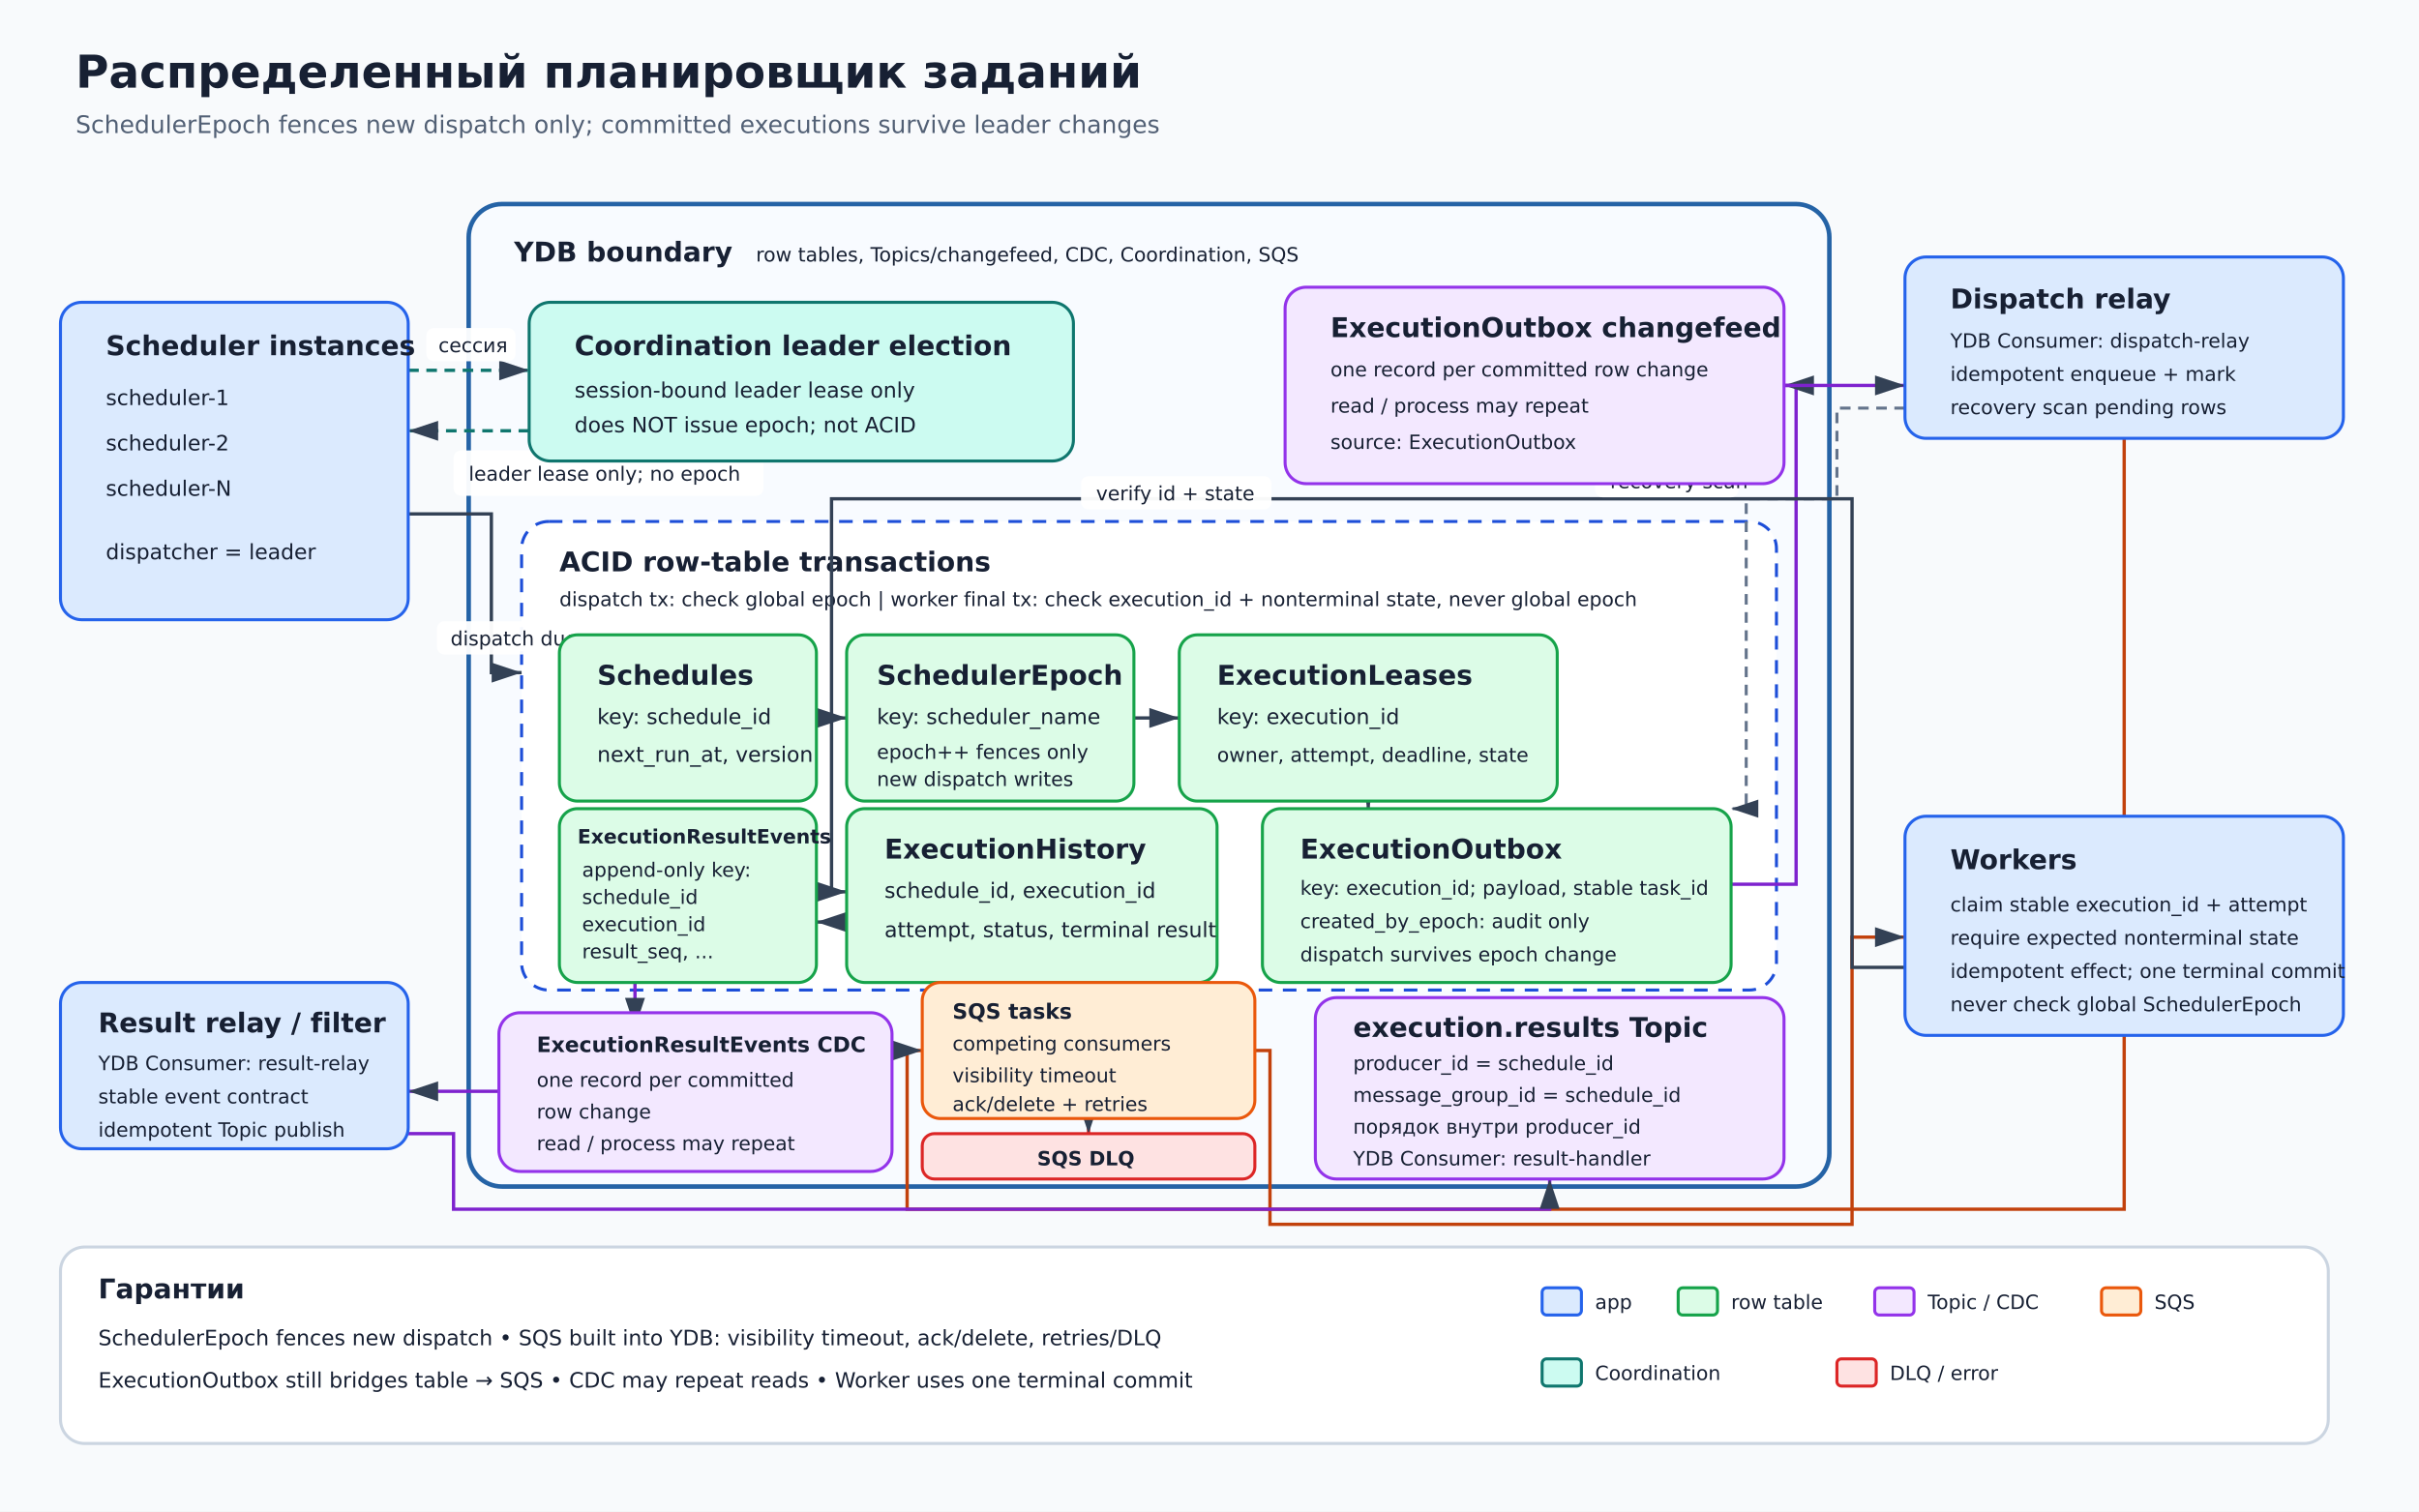
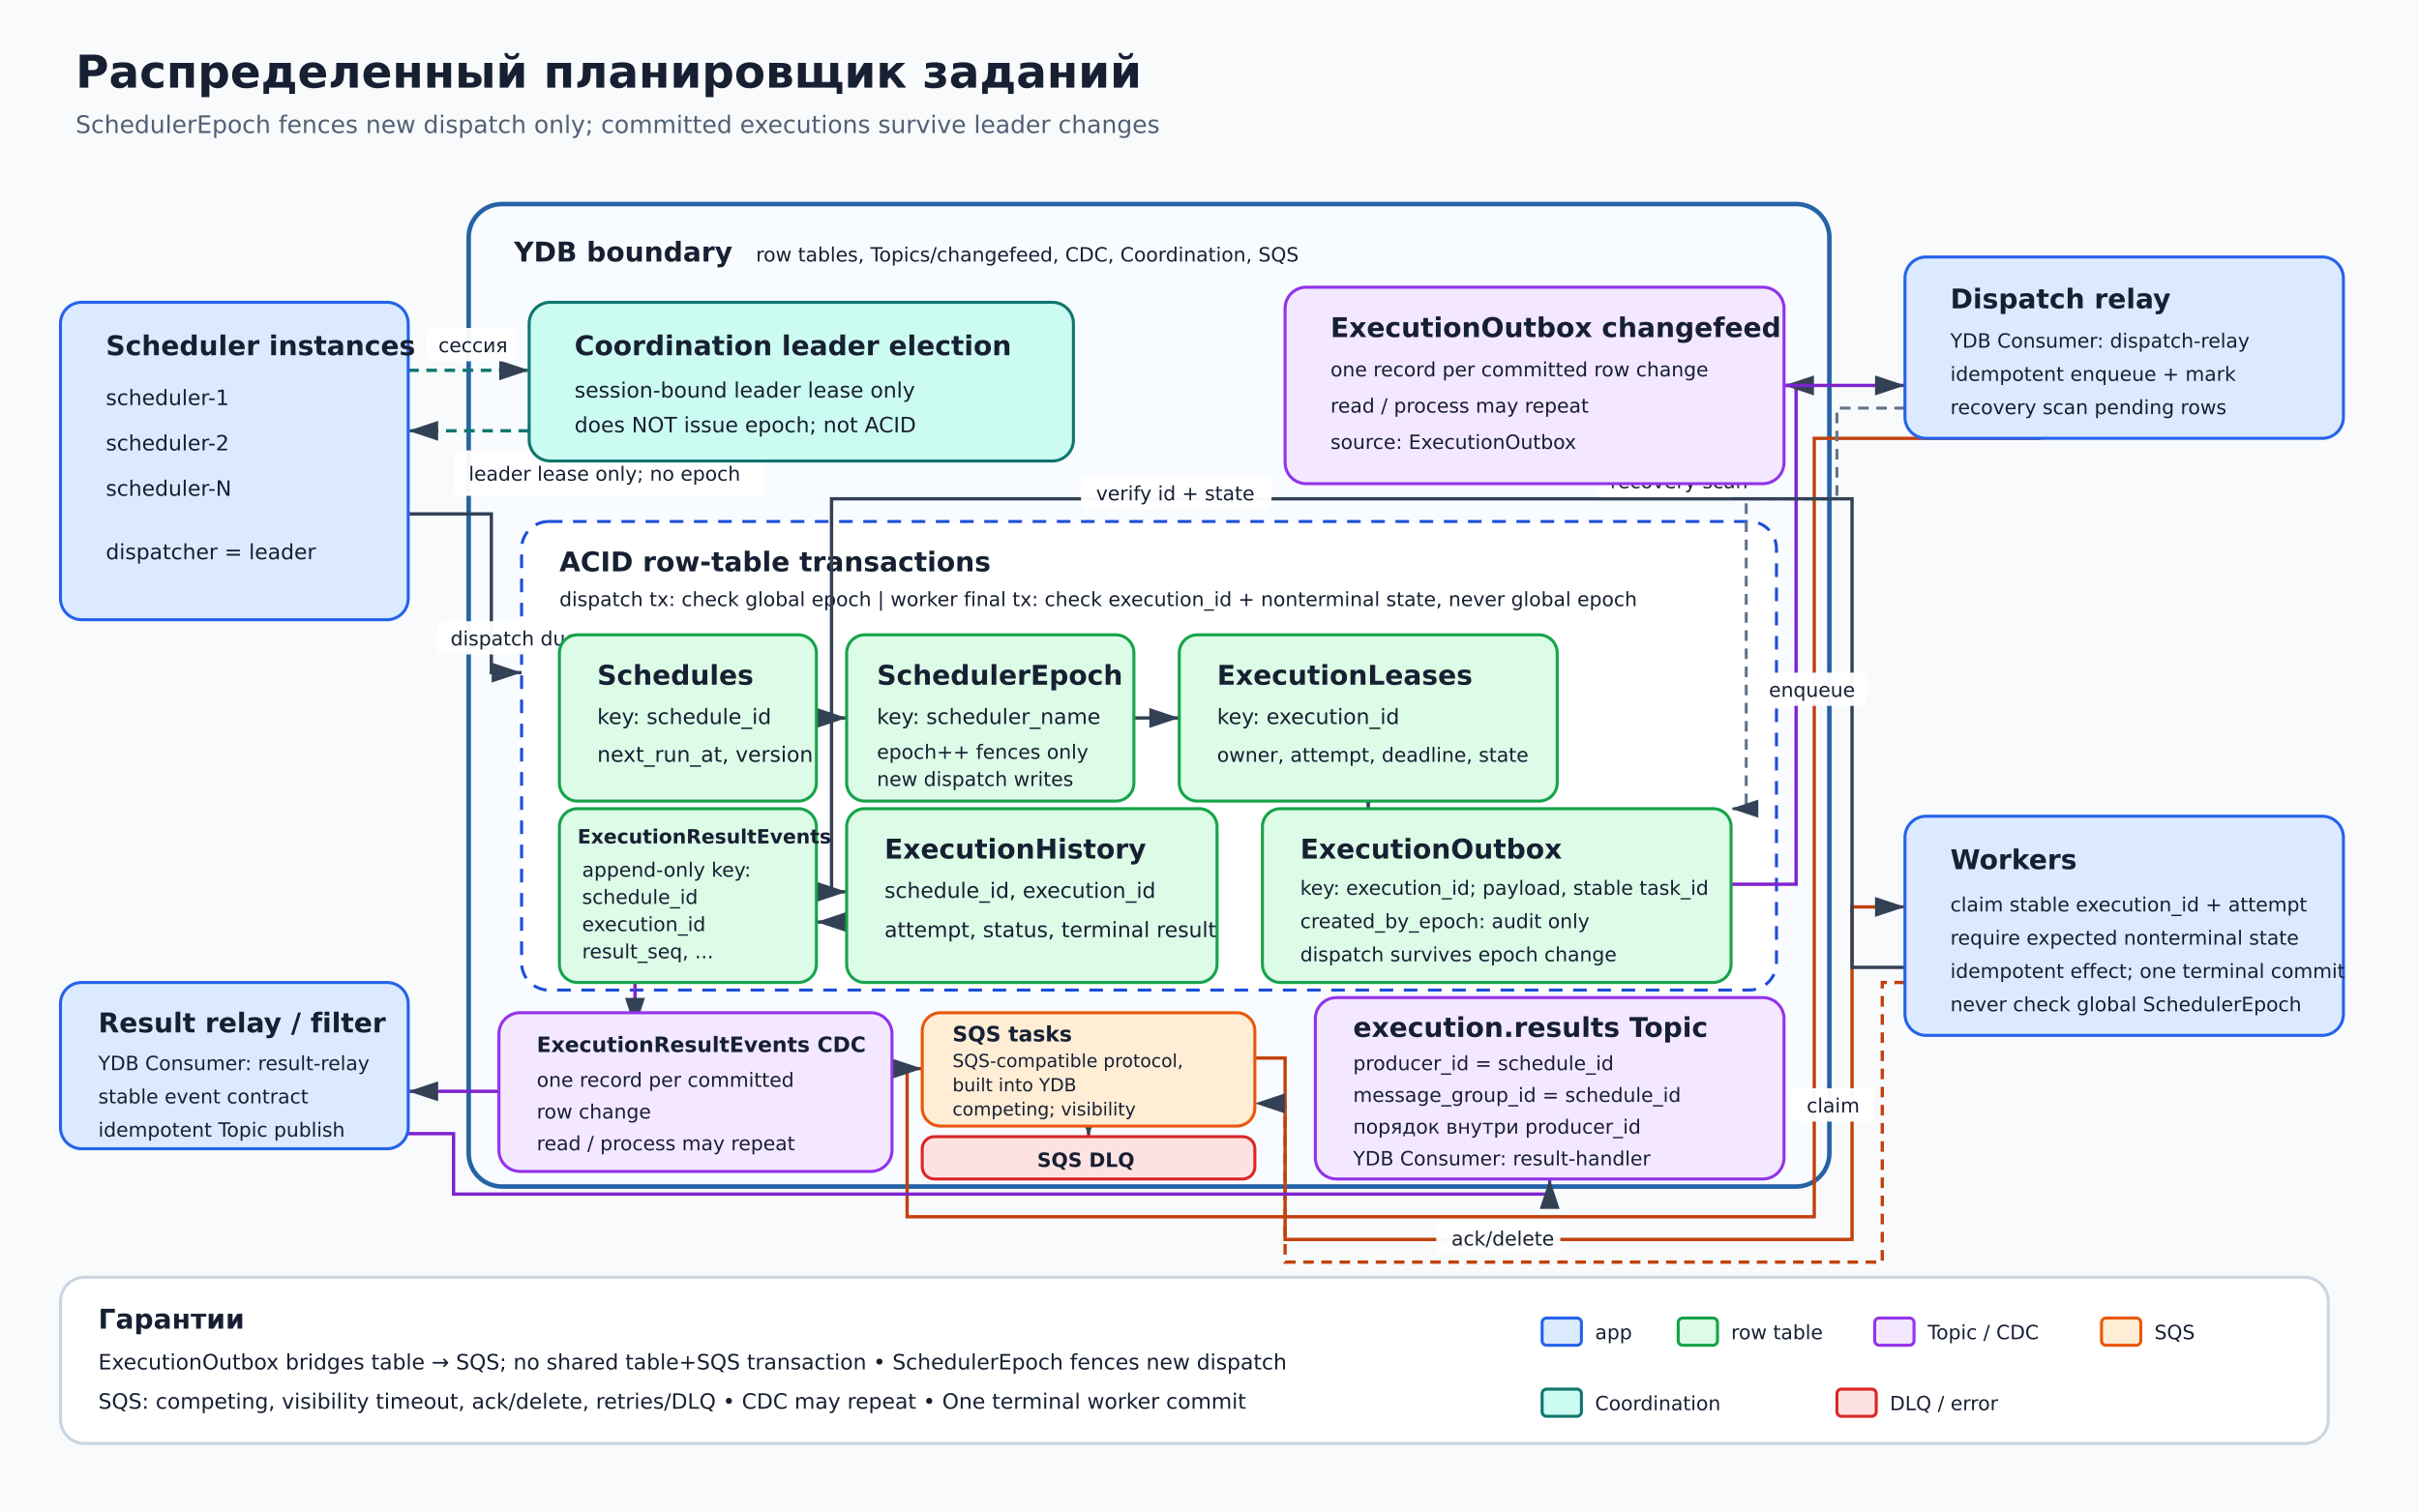
<svg xmlns="http://www.w3.org/2000/svg" version="1.1" viewBox="0 0 1600 1000" role="img" aria-labelledby="title desc">
  <defs>
    <marker id="arrow" markerWidth="10" markerHeight="10" refX="9" refY="3" orient="auto" markerUnits="strokeWidth">
      <path d="M0,0 L0,6 L9,3 z" fill="#334155" />
    </marker>
    <style>
      .txt { font-family: "DejaVu Sans", Arial, sans-serif; fill: #172033; }
      .title { font-size: 30px; font-weight: 700; }
      .subtitle { font-size: 16px; fill: #526075; }
      .box-title { font-size: 18px; font-weight: 700; }
      .body { font-size: 14px; }
      .small { font-size: 13px; }
+       .tiny { font-size: 12px; }
      .boundary { fill: #f8fbff; stroke: #2563a6; stroke-width: 3; }
      .tx { fill: #ffffff; stroke: #1d4ed8; stroke-width: 2; stroke-dasharray: 9 7; }
      .app { fill: #dbeafe; stroke: #2563eb; stroke-width: 2; }
      .table { fill: #dcfce7; stroke: #16a34a; stroke-width: 2; }
      .topic { fill: #f3e8ff; stroke: #9333ea; stroke-width: 2; }
      .sqs { fill: #ffedd5; stroke: #ea580c; stroke-width: 2; }
      .coord { fill: #ccfbf1; stroke: #0f766e; stroke-width: 2; }
      .error { fill: #fee2e2; stroke: #dc2626; stroke-width: 2; }
      .flow { fill: none; stroke: #334155; stroke-width: 2.2; marker-end: url(#arrow); }
      .event { fill: none; stroke: #7e22ce; stroke-width: 2.2; marker-end: url(#arrow); }
      .queue { fill: none; stroke: #c2410c; stroke-width: 2.2; marker-end: url(#arrow); }
+       .queue-ack { fill: none; stroke: #c2410c; stroke-width: 2.2; stroke-dasharray: 7 5; marker-end: url(#arrow); }
      .coord-flow { fill: none; stroke: #0f766e; stroke-width: 2.2; stroke-dasharray: 7 5; marker-end: url(#arrow); }
      .error-flow { fill: none; stroke: #dc2626; stroke-width: 2.2; marker-end: url(#arrow); }
      .recovery { fill: none; stroke: #64748b; stroke-width: 2; stroke-dasharray: 7 5; marker-end: url(#arrow); }
      .label-bg { fill: #ffffff; opacity: 0.96; }
    </style>
  </defs>
  <rect x="0" y="0" width="1600" height="1000" fill="#f8fafc" />
  <text class="txt title" x="50" y="58">Распределенный планировщик заданий</text>
  <text class="txt subtitle" x="50" y="88">SchedulerEpoch fences new dispatch only; committed executions survive leader changes</text>
  <rect class="boundary" x="310" y="135" width="900" height="650" rx="22" />
  <text class="txt box-title" x="340" y="173">YDB boundary</text>
  <text class="txt small" x="500" y="173">row tables, Topics/changefeed, CDC, Coordination, SQS</text>
  <rect class="tx" x="345" y="345" width="830" height="310" rx="18" />
  <text class="txt box-title" x="370" y="378">ACID row-table transactions</text>
  <text class="txt small" x="370" y="401">dispatch tx: check global epoch | worker final tx: check execution_id + nonterminal state, never global epoch</text>
  <path class="coord-flow" d="M270 245 H350" />
  <path class="coord-flow" d="M350 285 H290 V285 H270" />
  <path class="flow" d="M270 340 H325 V445 H345" />
  <path class="flow" d="M540 475 H560" />
  <path class="flow" d="M750 475 H780" />
  <path class="flow" d="M905 520 V535" />
  <path class="event" d="M1145 585 H1188 V255 H1180" />
  <path class="event" d="M1180 255 H1260" />
-   <path class="queue" d="M1405 290 V800 H600 V695 H610" />
+   <path class="queue" d="M1350 290 H1200 V805 H600 V707 H610" />
  <path class="recovery" d="M1260 270 H1215 V330 H1155 V535 H1145" />
-   <path class="queue" d="M830 695 H840 V810 H1225 V620 H1260" />
-   <path class="error-flow" d="M720 740 V750" />
+   <path class="queue" d="M830 700 H850 V820 H1225 V600 H1260" />
+   <path class="queue-ack" d="M1260 650 H1245 V835 H850 V730 H830" />
+   <path class="error-flow" d="M720 745 V752" />
  <path class="flow" d="M1260 640 H1225 V330 H550 V590 H560" />
  <path class="flow" d="M560 610 H540" />
  <path class="event" d="M420 650 V680" />
  <path class="event" d="M330 722 H270" />
-   <path class="event" d="M270 750 H300 V800 H1025 V780" />
+   <path class="event" d="M270 750 H300 V790 H1025 V780" />
  <rect class="label-bg" x="282" y="217" width="59" height="22" rx="5" />
  <text class="txt small" x="290" y="233">сессия</text>
  <rect class="label-bg" x="300" y="298" width="205" height="30" rx="5" />
  <text class="txt small" x="310" y="318">leader lease only; no epoch</text>
  <rect class="label-bg" x="289" y="411" width="111" height="22" rx="5" />
  <text class="txt small" x="298" y="427">dispatch due</text>
  <rect class="label-bg" x="1055" y="307" width="95" height="22" rx="5" />
  <text class="txt small" x="1065" y="323">recovery scan</text>
  <rect class="label-bg" x="715" y="315" width="126" height="22" rx="5" />
  <text class="txt small" x="725" y="331">verify id + state</text>
+   <rect class="label-bg" x="1160" y="445" width="75" height="22" rx="5" />
+   <text class="txt small" x="1170" y="461">enqueue</text>
+   <rect class="label-bg" x="1185" y="720" width="55" height="22" rx="5" />
+   <text class="txt small" x="1195" y="736">claim</text>
+   <rect class="label-bg" x="950" y="808" width="82" height="22" rx="5" />
+   <text class="txt small" x="960" y="824">ack/delete</text>
  <rect class="app" x="40" y="200" width="230" height="210" rx="14" />
  <text class="txt box-title" x="70" y="235">Scheduler instances</text>
  <text class="txt body" x="70" y="268">scheduler-1</text>
  <text class="txt body" x="70" y="298">scheduler-2</text>
  <text class="txt body" x="70" y="328">scheduler-N</text>
  <text class="txt body" x="70" y="370">dispatcher = leader</text>
  <rect class="coord" x="350" y="200" width="360" height="105" rx="14" />
  <text class="txt box-title" x="380" y="235">Coordination leader election</text>
  <text class="txt body" x="380" y="263">session-bound leader lease only</text>
  <text class="txt body" x="380" y="286">does NOT issue epoch; not ACID</text>
  <rect class="topic" x="850" y="190" width="330" height="130" rx="14" />
  <text class="txt box-title" x="880" y="223">ExecutionOutbox changefeed</text>
  <text class="txt small" x="880" y="249">one record per committed row change</text>
  <text class="txt small" x="880" y="273">read / process may repeat</text>
  <text class="txt small" x="880" y="297">source: ExecutionOutbox</text>
  <rect class="table" x="370" y="420" width="170" height="110" rx="12" />
  <text class="txt box-title" x="395" y="453">Schedules</text>
  <text class="txt body" x="395" y="479">key: schedule_id</text>
  <text class="txt body" x="395" y="504">next_run_at, version</text>
  <rect class="table" x="560" y="420" width="190" height="110" rx="12" />
  <text class="txt box-title" x="580" y="453">SchedulerEpoch</text>
  <text class="txt body" x="580" y="479">key: scheduler_name</text>
  <text class="txt small" x="580" y="502">epoch++ fences only</text>
  <text class="txt small" x="580" y="520">new dispatch writes</text>
  <rect class="table" x="780" y="420" width="250" height="110" rx="12" />
  <text class="txt box-title" x="805" y="453">ExecutionLeases</text>
  <text class="txt body" x="805" y="479">key: execution_id</text>
  <text class="txt small" x="805" y="504">owner, attempt, deadline, state</text>
  <rect class="table" x="370" y="535" width="170" height="115" rx="12" />
  <text class="txt small" x="382" y="558" font-weight="700">ExecutionResultEvents</text>
  <text class="txt small" x="385" y="580">append-only key:</text>
  <text class="txt small" x="385" y="598">schedule_id</text>
  <text class="txt small" x="385" y="616">execution_id</text>
  <text class="txt small" x="385" y="634">result_seq, ...</text>
  <rect class="table" x="560" y="535" width="245" height="115" rx="12" />
  <text class="txt box-title" x="585" y="568">ExecutionHistory</text>
  <text class="txt body" x="585" y="594">schedule_id, execution_id</text>
  <text class="txt body" x="585" y="620">attempt, status, terminal result</text>
  <rect class="table" x="835" y="535" width="310" height="115" rx="12" />
  <text class="txt box-title" x="860" y="568">ExecutionOutbox</text>
  <text class="txt small" x="860" y="592">key: execution_id; payload, stable task_id</text>
  <text class="txt small" x="860" y="614">created_by_epoch: audit only</text>
  <text class="txt small" x="860" y="636">dispatch survives epoch change</text>
  <rect class="topic" x="330" y="670" width="260" height="105" rx="14" />
  <text class="txt body" x="355" y="696" font-weight="700">ExecutionResultEvents CDC</text>
  <text class="txt small" x="355" y="719">one record per committed</text>
  <text class="txt small" x="355" y="740">row change</text>
  <text class="txt small" x="355" y="761">read / process may repeat</text>
  <rect class="topic" x="870" y="660" width="310" height="120" rx="14" />
  <text class="txt box-title" x="895" y="686">execution.results Topic</text>
  <text class="txt small" x="895" y="708">producer_id = schedule_id</text>
  <text class="txt small" x="895" y="729">message_group_id = schedule_id</text>
  <text class="txt small" x="895" y="750">порядок внутри producer_id</text>
  <text class="txt small" x="895" y="771">YDB Consumer: result-handler</text>
  <rect class="app" x="1260" y="170" width="290" height="120" rx="14" />
  <text class="txt box-title" x="1290" y="204">Dispatch relay</text>
  <text class="txt small" x="1290" y="230">YDB Consumer: dispatch-relay</text>
  <text class="txt small" x="1290" y="252">idempotent enqueue + mark</text>
  <text class="txt small" x="1290" y="274">recovery scan pending rows</text>
-   <rect class="sqs" x="610" y="650" width="220" height="90" rx="12" />
-   <text class="txt body" x="630" y="674" font-weight="700">SQS tasks</text>
-   <text class="txt small" x="630" y="695">competing consumers</text>
-   <text class="txt small" x="630" y="716">visibility timeout</text>
-   <text class="txt small" x="630" y="735">ack/delete + retries</text>
-   <rect class="error" x="610" y="750" width="220" height="30" rx="8" />
-   <text class="txt small" x="686" y="771" font-weight="700">SQS DLQ</text>
+   <rect class="sqs" x="610" y="670" width="220" height="75" rx="12" />
+   <text class="txt body" x="630" y="689" font-weight="700">SQS tasks</text>
+   <text class="txt tiny" x="630" y="706">SQS-compatible protocol,</text>
+   <text class="txt tiny" x="630" y="722">built into YDB</text>
+   <text class="txt tiny" x="630" y="738">competing; visibility</text>
+   <rect class="error" x="610" y="752" width="220" height="28" rx="8" />
+   <text class="txt small" x="686" y="772" font-weight="700">SQS DLQ</text>
  <rect class="app" x="1260" y="540" width="290" height="145" rx="14" />
  <text class="txt box-title" x="1290" y="575">Workers</text>
  <text class="txt small" x="1290" y="603">claim stable execution_id + attempt</text>
  <text class="txt small" x="1290" y="625">require expected nonterminal state</text>
  <text class="txt small" x="1290" y="647">idempotent effect; one terminal commit</text>
  <text class="txt small" x="1290" y="669">never check global SchedulerEpoch</text>
  <rect class="app" x="40" y="650" width="230" height="110" rx="14" />
  <text class="txt box-title" x="65" y="683">Result relay / filter</text>
  <text class="txt small" x="65" y="708">YDB Consumer: result-relay</text>
  <text class="txt small" x="65" y="730">stable event contract</text>
  <text class="txt small" x="65" y="752">idempotent Topic publish</text>
-   <rect x="40" y="825" width="1500" height="130" rx="16" fill="#ffffff" stroke="#cbd5e1" stroke-width="2" />
-   <text class="txt box-title" x="65" y="859">Гарантии</text>
-   <text class="txt body" x="65" y="890">SchedulerEpoch fences new dispatch • SQS built into YDB: visibility timeout, ack/delete, retries/DLQ</text>
-   <text class="txt body" x="65" y="918">ExecutionOutbox still bridges table → SQS • CDC may repeat reads • Worker uses one terminal commit</text>
-   <rect class="app" x="1020" y="852" width="26" height="18" rx="3" />
-   <text class="txt small" x="1055" y="866">app</text>
-   <rect class="table" x="1110" y="852" width="26" height="18" rx="3" />
-   <text class="txt small" x="1145" y="866">row table</text>
-   <rect class="topic" x="1240" y="852" width="26" height="18" rx="3" />
-   <text class="txt small" x="1275" y="866">Topic / CDC</text>
-   <rect class="sqs" x="1390" y="852" width="26" height="18" rx="3" />
-   <text class="txt small" x="1425" y="866">SQS</text>
-   <rect class="coord" x="1020" y="899" width="26" height="18" rx="3" />
-   <text class="txt small" x="1055" y="913">Coordination</text>
-   <rect class="error" x="1215" y="899" width="26" height="18" rx="3" />
-   <text class="txt small" x="1250" y="913">DLQ / error</text>
+   <rect x="40" y="845" width="1500" height="110" rx="16" fill="#ffffff" stroke="#cbd5e1" stroke-width="2" />
+   <text class="txt box-title" x="65" y="879">Гарантии</text>
+   <text class="txt body" x="65" y="906">ExecutionOutbox bridges table → SQS; no shared table+SQS transaction • SchedulerEpoch fences new dispatch</text>
+   <text class="txt body" x="65" y="932">SQS: competing, visibility timeout, ack/delete, retries/DLQ • CDC may repeat • One terminal worker commit</text>
+   <rect class="app" x="1020" y="872" width="26" height="18" rx="3" />
+   <text class="txt small" x="1055" y="886">app</text>
+   <rect class="table" x="1110" y="872" width="26" height="18" rx="3" />
+   <text class="txt small" x="1145" y="886">row table</text>
+   <rect class="topic" x="1240" y="872" width="26" height="18" rx="3" />
+   <text class="txt small" x="1275" y="886">Topic / CDC</text>
+   <rect class="sqs" x="1390" y="872" width="26" height="18" rx="3" />
+   <text class="txt small" x="1425" y="886">SQS</text>
+   <rect class="coord" x="1020" y="919" width="26" height="18" rx="3" />
+   <text class="txt small" x="1055" y="933">Coordination</text>
+   <rect class="error" x="1215" y="919" width="26" height="18" rx="3" />
+   <text class="txt small" x="1250" y="933">DLQ / error</text>
</svg>
